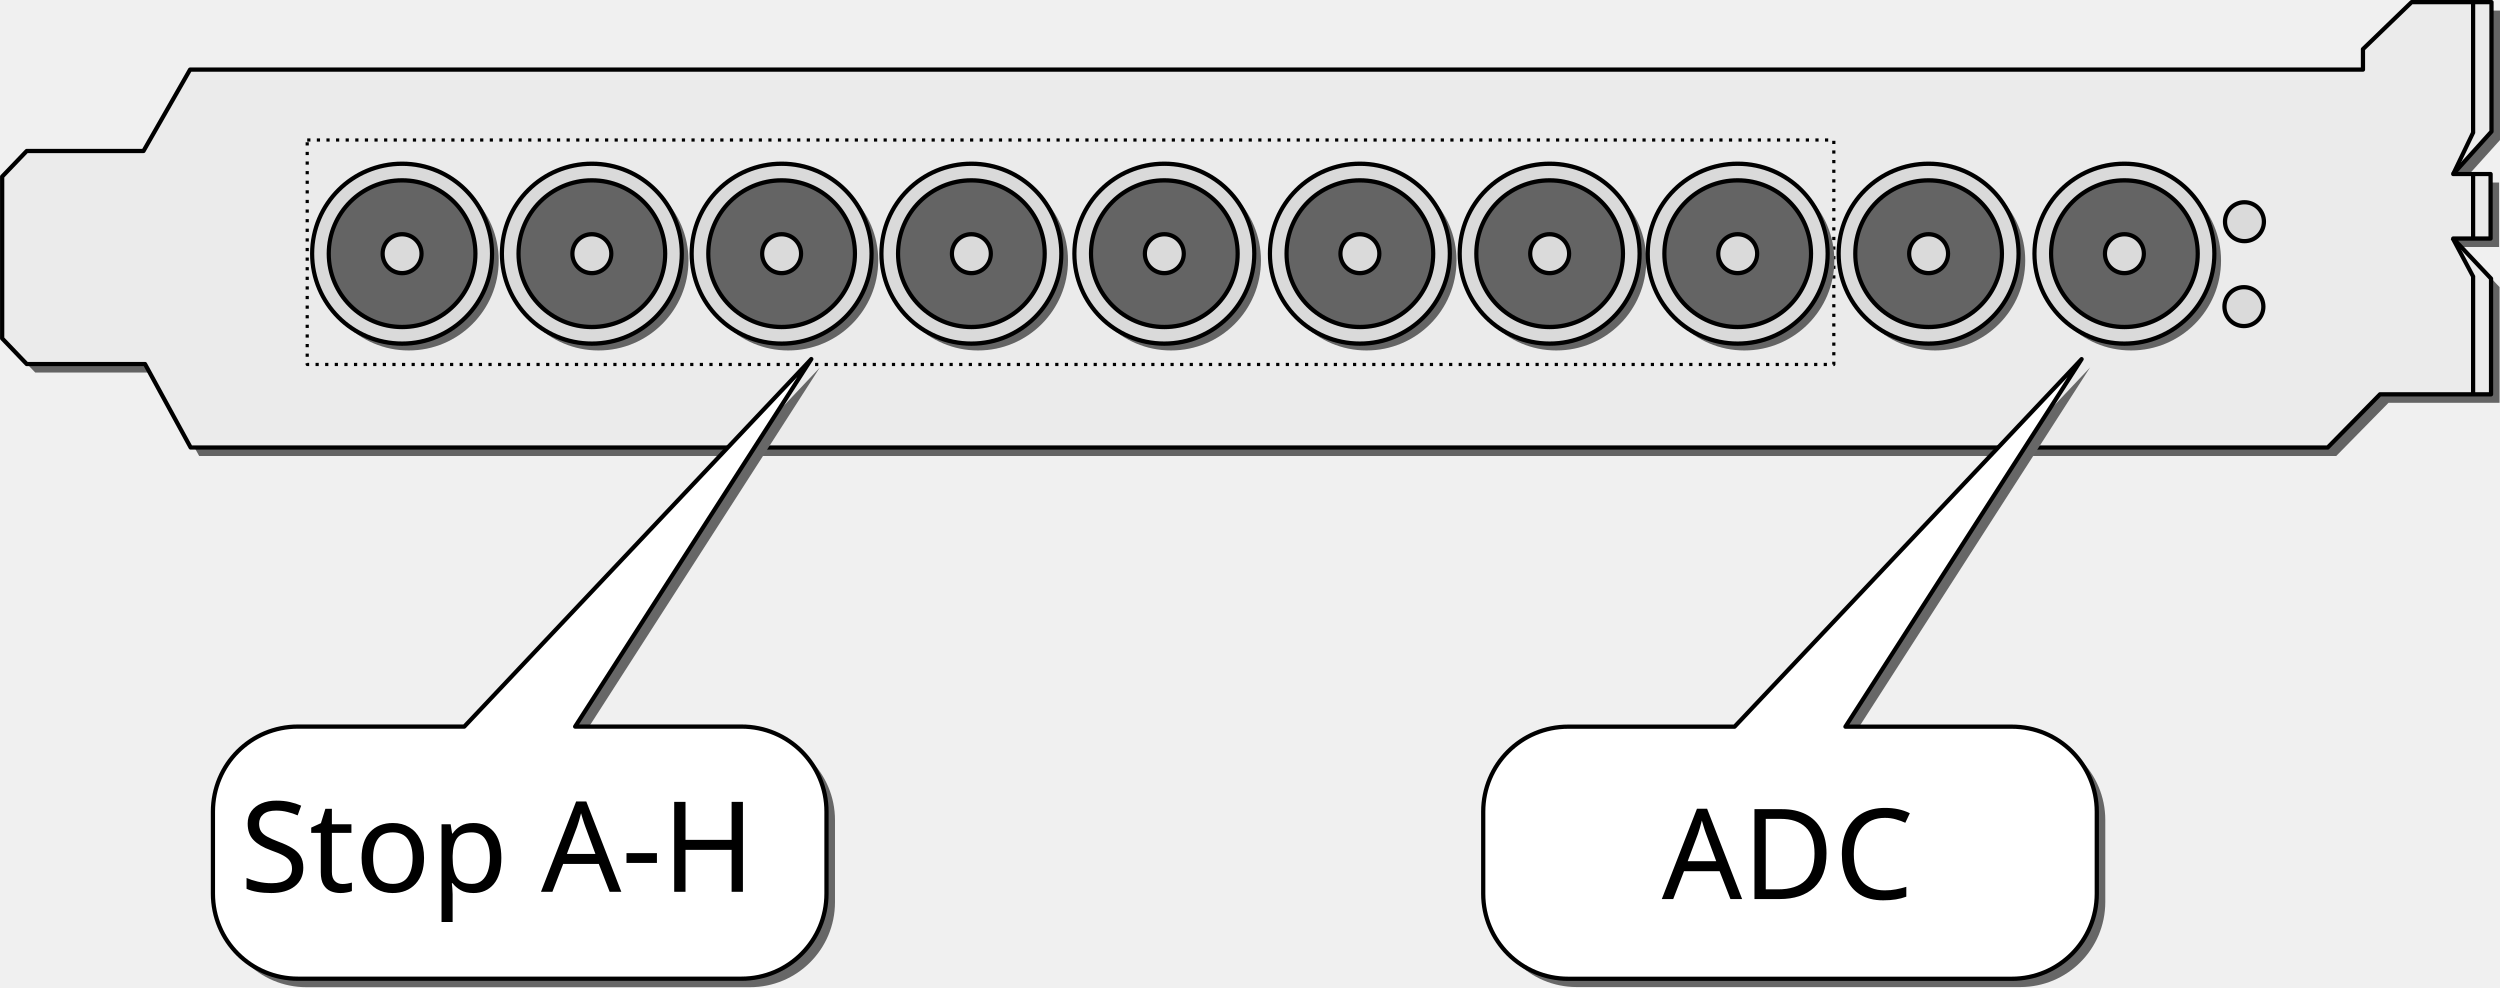
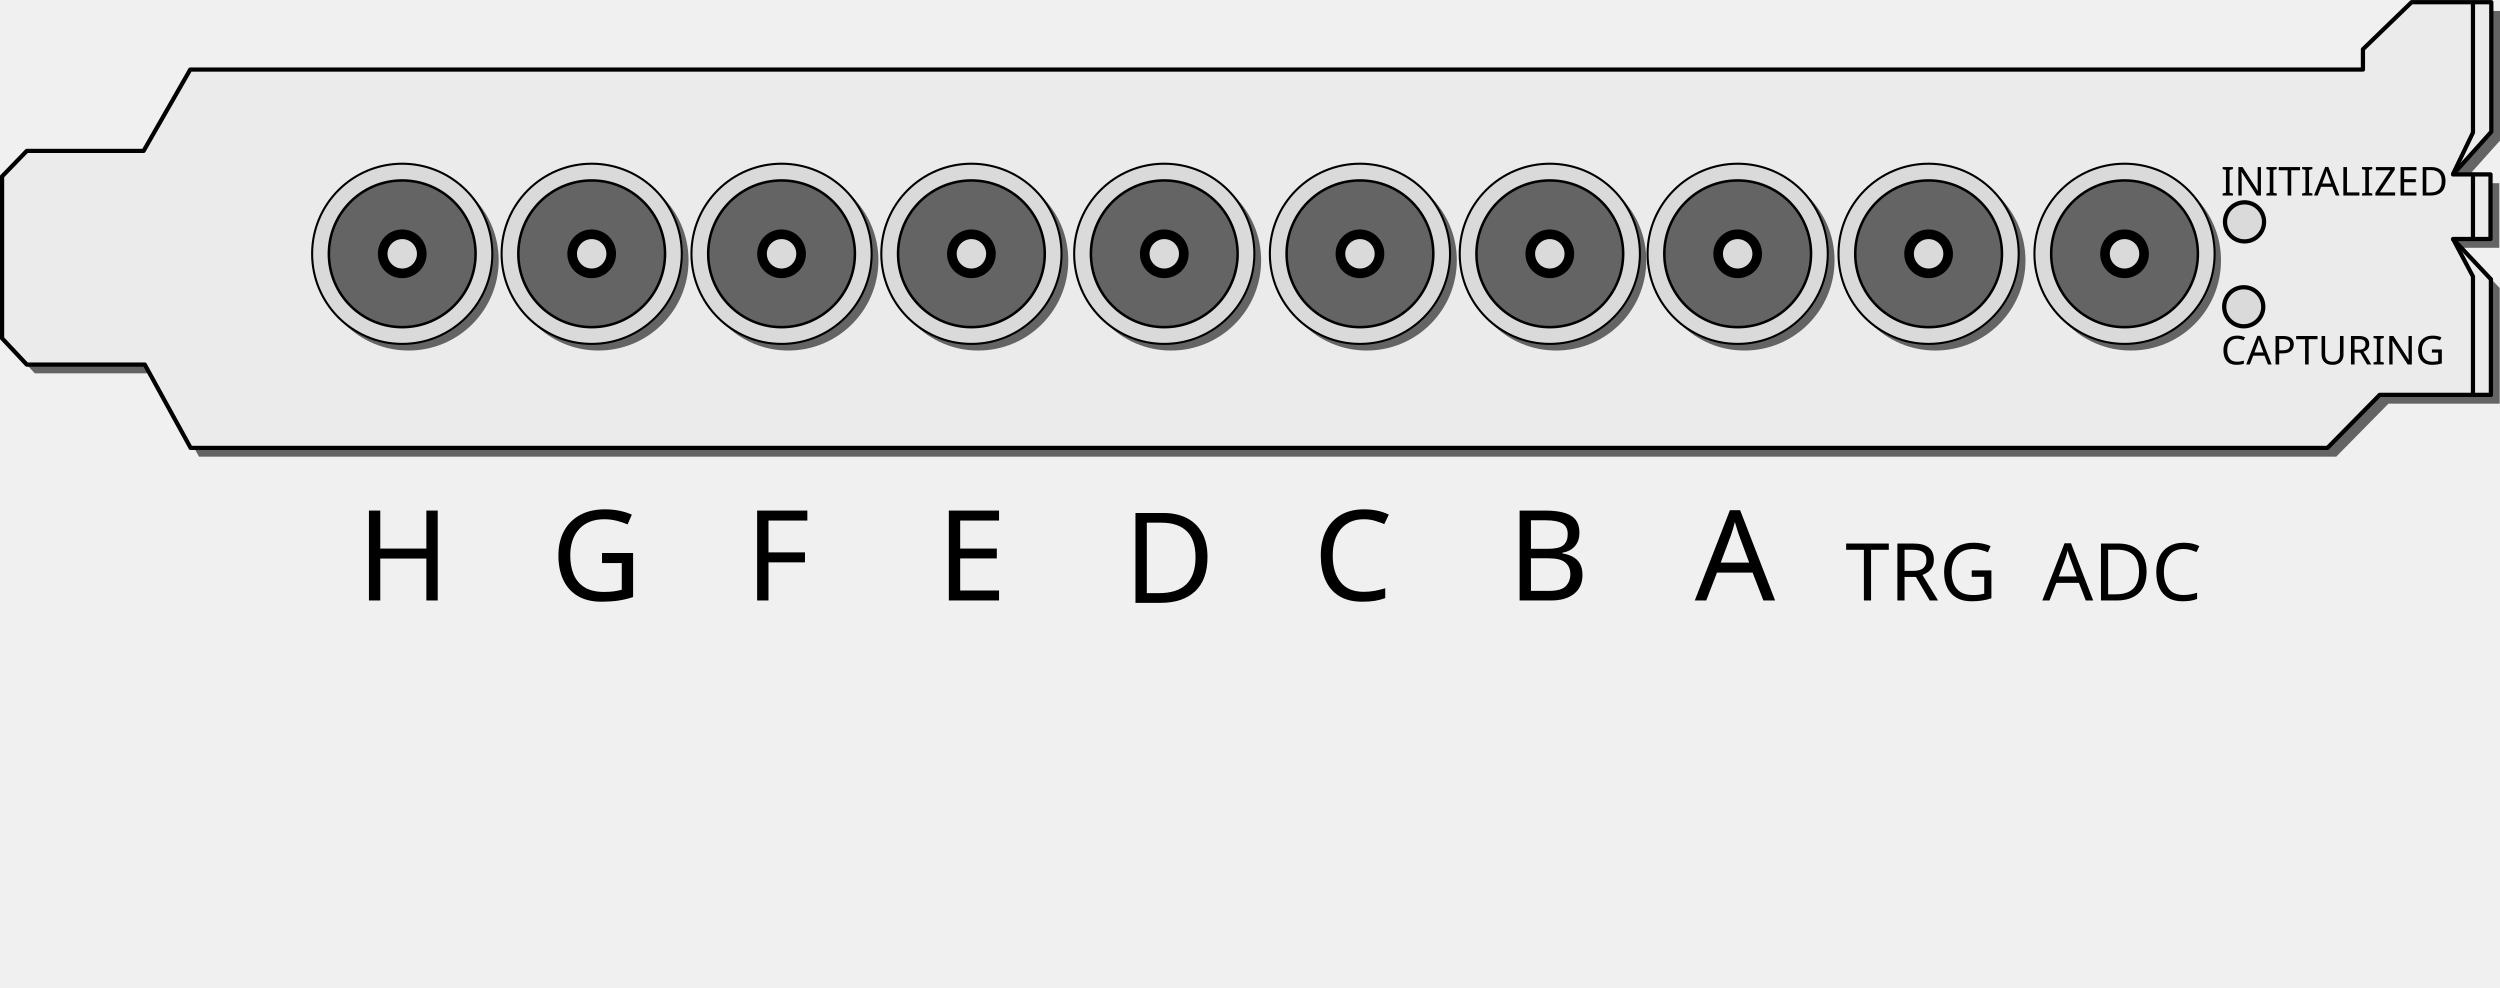
- <svg xmlns="http://www.w3.org/2000/svg" width="627.093" height="247.626" id="svg2" version="1.1" viewBox="0 0 587.9 232.15">
-   <defs id="defs4" />
+ <svg xmlns="http://www.w3.org/2000/svg" version="1.1" id="svg2" x="0px" y="0px" viewBox="0 0 627.1 247.6" style="enable-background:new 0 0 627.1 247.6;" xml:space="preserve">
+   <style type="text/css">
+ 	.st0{fill:#646464;}
+ 	.st1{fill:#EBEBEB;stroke:#000000;stroke-width:1.067;stroke-linecap:round;stroke-linejoin:round;stroke-miterlimit:4.267;}
+ 	.st2{fill:none;stroke:#000000;stroke-width:1.058;stroke-miterlimit:4.267;}
+ 	.st3{font-family:'AvenirNext-DemiBold';}
+ 	.st4{font-size:20px;}
+ 	
+ 		.st5{fill:none;stroke:#000000;stroke-width:0.803;stroke-linejoin:round;stroke-miterlimit:4.267;stroke-dasharray:0.803,1.607;}
+ 	.st6{fill:#DADADA;stroke:#000000;stroke-width:0.523;stroke-linecap:round;stroke-linejoin:round;}
+ 	.st7{fill:#646464;stroke:#000000;stroke-width:0.642;stroke-linecap:round;stroke-linejoin:round;}
+ 	.st8{fill:#DADADA;stroke:#000000;stroke-width:2.419;stroke-linecap:round;stroke-linejoin:round;}
+ 	.st9{fill:#DADADA;stroke:#000000;stroke-width:1.067;stroke-linecap:round;stroke-linejoin:round;stroke-miterlimit:4.267;}
+ 	.st10{font-size:31.578px;}
+ 	.st11{font-size:10px;}
+ </style>
  <g id="layer1" transform="translate(53.20497,-416.6387)">
    <g id="g2989" transform="translate(-146.4862,353.3909)">
-       <path style="fill:#646464;fill-opacity:1;stroke:none" d="m 95.791,144.831 v -38.055 l 5.776,-6.024 h 27.461 l 10.949,-19.134 h 510.98 v -4.819 L 662.402,65.744 H 681.181 V 96.181 l -9,9.992 h 8.787 v 15.165 h -8.787 l 8.894,9.425 v 27.213 h -26.114 l -12.295,12.508 H 140.118 l -10.736,-19.63 h -27.815 z" id="path3011" />
-       <path id="path3099" d="m 93.791,142.831 v -38.055 l 5.776,-6.024 H 127.028 L 137.976,79.618 H 648.957 V 74.799 L 660.402,63.744 H 679.181 V 94.181 l -9,9.992 h 8.787 v 15.165 h -8.787 l 8.894,9.425 v 27.213 h -26.114 l -12.295,12.508 H 138.118 L 127.382,148.854 H 99.567 Z" style="fill:#ebebeb;fill-opacity:1;stroke:#000000;stroke-width:1;stroke-linecap:round;stroke-linejoin:round;stroke-miterlimit:4;stroke-dasharray:none;stroke-opacity:1" />
-       <path id="path3101" d="m 674.858,63.957 v 30.472 l -4.677,9.744 v 0" style="fill:none;stroke:#000000;stroke-width:0.992px;stroke-linecap:butt;stroke-linejoin:miter;stroke-miterlimit:4;stroke-dasharray:none;stroke-opacity:1" />
-       <path id="path3103" d="M 674.858,119.169 V 103.898" style="fill:none;stroke:#000000;stroke-width:0.992px;stroke-linecap:butt;stroke-linejoin:miter;stroke-miterlimit:4;stroke-dasharray:none;stroke-opacity:1" />
-       <path id="path3105" d="m 674.858,155.976 v -27.709 l -4.819,-9.035" style="fill:none;stroke:#000000;stroke-width:0.992px;stroke-linecap:butt;stroke-linejoin:miter;stroke-miterlimit:4;stroke-dasharray:none;stroke-opacity:1" />
+       <path id="path3011" class="st0" d="M96,150.3v-40.6l6.2-6.4h29.3l11.7-20.4h545v-5.1l12.2-11.8    h20v32.5l-9.6,10.7h9.4v16.2h-9.4l9.5,10.1v29h-27.9l-13.1,13.3H143.2l-11.5-20.9h-29.7L96,150.3z" />
+       <path id="path3099" class="st1" d="M93.8,148.1v-40.6l6.2-6.4h29.3L141,80.7h545v-5.1l12.2-11.8    h20v32.5l-9.6,10.7h9.4v16.2h-9.4l9.5,10.1v29h-27.9l-13.1,13.3H141.1l-11.5-20.9H100L93.8,148.1z" />
+       <path id="path3101" class="st2" d="M713.6,64v32.5l-5,10.4l0,0" />
+       <path id="path3103" class="st2" d="M713.6,122.9v-16.3" />
+       <path id="path3105" class="st2" d="M713.6,162.2v-29.6l-5.1-9.6" />
      <g id="g3938" transform="matrix(-1,0,0,1,541.4911,0)">
-         <path style="fill:#676767;fill-opacity:1;stroke:none" d="m 337.031,236.112 h 13.036 26.071 c 11.08,0 20,8.92 20,20 v 19.286 c 0,11.08 -8.92,20 -20,20 H 271.853 c -11.08,0 -20,-8.92 -20,-20 V 256.112 c 0,-11.08 8.92,-20 20,-20 h 26.071 13.036 l -55.536,-86.429 z" id="path3932" />
-         <path id="rect3929" d="m 339.031,234.112 h 13.036 26.071 c 11.08,0 20,8.92 20,20 v 19.286 c 0,11.08 -8.92,20 -20,20 H 273.853 c -11.08,0 -20,-8.92 -20,-20 V 254.112 c 0,-11.08 8.92,-20 20,-20 h 26.071 13.036 l -55.536,-86.429 z" style="fill:#ffffff;fill-opacity:1;stroke:#000000;stroke-width:1;stroke-linecap:round;stroke-linejoin:round;stroke-miterlimit:4;stroke-opacity:1" />
-         <text xml:space="preserve" style="font-style:normal;font-weight:normal;font-size:29.605px;line-height:0%;font-family:sans-serif;letter-spacing:0px;word-spacing:0px;fill:#000000;fill-opacity:1;stroke:none;stroke-width:2.467" x="-391.745" y="272.959" id="text3781" transform="scale(-1,1)">
-           <tspan style="font-family:sans-serif;stroke-width:2.467" id="tspan3783" x="-391.745" y="272.959">Stop A-H</tspan>
-         </text>
-         <path style="fill:#676767;fill-opacity:1;stroke:none;stroke-width:1" d="m 38.309,236.078 h 13.036 26.071 c 11.08,0 20,8.92 20,20 v 19.286 c 0,11.08 -8.92,20 -20,20 h -104.286 c -11.08,0 -20,-8.92 -20,-20 v -19.286 c 0,-11.08 8.92,-20 20,-20 H -0.799 12.237 l -55.536,-86.429 z" id="path3932-0" />
-         <path id="rect3929-6" d="m 40.308,234.131 h 13.036 26.071 c 11.08,0 20,8.92 20,20 v 19.286 c 0,11.08 -8.92,20 -20,20 H -24.871 c -11.08,0 -20,-8.92 -20,-20 v -19.286 c 0,-11.08 8.92,-20 20,-20 h 26.071 13.036 l -55.536,-86.429 z" style="fill:#ffffff;fill-opacity:1;stroke:#000000;stroke-width:1;stroke-linecap:round;stroke-linejoin:round;stroke-miterlimit:4;stroke-opacity:1" />
-         <text xml:space="preserve" style="font-style:normal;font-weight:normal;font-size:29.605px;line-height:0%;font-family:sans-serif;letter-spacing:0px;word-spacing:0px;fill:#000000;fill-opacity:1;stroke:none;stroke-width:2.467" x="-57.422" y="274.672" id="text3781-9" transform="scale(-1,1)">
-           <tspan style="font-family:sans-serif;stroke-width:2.467" id="tspan3783-8" x="-57.422" y="274.672">ADC</tspan>
-         </text>
-         <rect style="fill:none;fill-opacity:1;stroke:#000000;stroke-width:0.753;stroke-linejoin:round;stroke-miterlimit:4;stroke-dasharray:0.753, 1.506;stroke-dashoffset:0;stroke-opacity:1" id="rect1105" width="358.996" height="52.779" x="-375.966" y="96.177" transform="scale(-1,1)" />
+         <text transform="matrix(-1 0 0 1 -64.0785 213.8694)" class="st3 st4">ADC</text>
+         <rect id="rect1105" x="-11.8" y="154.7" class="st5" width="382.9" height="-56.3" />
      </g>
      <g id="g3991" transform="translate(-12.875,0.1136962)">
-         <g style="fill:#dadada;fill-opacity:1" id="g3921-2-2" transform="translate(98.25,-202.5355)">
-           <ellipse style="fill:#646464;fill-opacity:1;stroke:none" id="path3923-7-6" transform="matrix(1.880158,0,0,1.941802,-29.93,12.42153)" cx="71.25" cy="161.969" rx="11.25" ry="10.893" />
+         <g id="g3921-2-2" transform="translate(98.25,-202.5355)">
+           <ellipse id="path3923-7-6" class="st0" cx="110.4" cy="331" rx="22.6" ry="22.6" />
        </g>
-         <g style="fill:#dadada;fill-opacity:1" id="g3921-2" transform="translate(-7.749998)">
-           <ellipse style="fill:#dadada;fill-opacity:1;stroke:#000000;stroke-width:0.523;stroke-linecap:round;stroke-linejoin:round;stroke-miterlimit:4;stroke-dasharray:none;stroke-opacity:1" id="path3923-7" transform="matrix(1.880158,0,0,1.941802,74.49857,-191.7213)" cx="71.25" cy="161.969" rx="11.25" ry="10.893" />
-           <ellipse style="fill:#646464;fill-opacity:1;stroke:#000000;stroke-width:0.642;stroke-linecap:round;stroke-linejoin:round;stroke-miterlimit:4;stroke-dasharray:none;stroke-opacity:1" id="path3925-7" transform="matrix(1.532833,0,0,1.583089,99.2455,-133.621)" cx="71.25" cy="161.969" rx="11.25" ry="10.893" />
-           <ellipse style="fill:#dadada;fill-opacity:1;stroke:#000000;stroke-width:2.419;stroke-linecap:round;stroke-linejoin:round;stroke-miterlimit:4;stroke-dasharray:none;stroke-opacity:1" id="path3927-1" transform="matrix(0.406753,0,0,0.4200892,179.4787,54.74865)" cx="71.25" cy="161.969" rx="11.25" ry="10.893" />
+         <g id="g3921-2" transform="translate(-7.749998)">
+           <ellipse id="path3923-7" class="st6" cx="214.8" cy="126.8" rx="22.6" ry="22.6" />
+           <ellipse id="path3925-7" class="st7" cx="214.8" cy="126.8" rx="18.4" ry="18.4" />
+           <ellipse id="path3927-1" class="st8" cx="214.8" cy="126.8" rx="4.9" ry="4.9" />
        </g>
      </g>
      <g id="g3999" transform="translate(31.75001,0.1136962)">
-         <g transform="translate(98.25,-202.5355)" id="g4001" style="fill:#dadada;fill-opacity:1">
-           <ellipse transform="matrix(1.880158,0,0,1.941802,-29.93,12.42153)" id="path4003" style="fill:#646464;fill-opacity:1;stroke:none" cx="71.25" cy="161.969" rx="11.25" ry="10.893" />
+         <g id="g4001" transform="translate(98.25,-202.5355)">
+           <ellipse id="path4003" class="st0" cx="113.4" cy="331" rx="22.6" ry="22.6" />
        </g>
-         <g transform="translate(-7.749998)" id="g4005" style="fill:#dadada;fill-opacity:1">
-           <ellipse transform="matrix(1.880158,0,0,1.941802,74.49857,-191.7213)" id="path4007" style="fill:#dadada;fill-opacity:1;stroke:#000000;stroke-width:0.523;stroke-linecap:round;stroke-linejoin:round;stroke-miterlimit:4;stroke-dasharray:none;stroke-opacity:1" cx="71.25" cy="161.969" rx="11.25" ry="10.893" />
-           <ellipse transform="matrix(1.532833,0,0,1.583089,99.2455,-133.621)" id="path4009" style="fill:#646464;fill-opacity:1;stroke:#000000;stroke-width:0.642;stroke-linecap:round;stroke-linejoin:round;stroke-miterlimit:4;stroke-dasharray:none;stroke-opacity:1" cx="71.25" cy="161.969" rx="11.25" ry="10.893" />
-           <ellipse transform="matrix(0.406753,0,0,0.4200892,179.4787,54.74865)" id="path4011" style="fill:#dadada;fill-opacity:1;stroke:#000000;stroke-width:2.419;stroke-linecap:round;stroke-linejoin:round;stroke-miterlimit:4;stroke-dasharray:none;stroke-opacity:1" cx="71.25" cy="161.969" rx="11.25" ry="10.893" />
+         <g id="g4005" transform="translate(-7.749998)">
+           <ellipse id="path4007" class="st6" cx="217.7" cy="126.8" rx="22.6" ry="22.6" />
+           <ellipse id="path4009" class="st7" cx="217.7" cy="126.8" rx="18.4" ry="18.4" />
+           <ellipse id="path4011" class="st8" cx="217.7" cy="126.8" rx="4.9" ry="4.9" />
        </g>
      </g>
-       <g transform="translate(76.37501,0.1136962)" id="g4013">
-         <g style="fill:#dadada;fill-opacity:1" id="g4015" transform="translate(98.25,-202.5355)">
-           <ellipse style="fill:#646464;fill-opacity:1;stroke:none" id="path4017" transform="matrix(1.880158,0,0,1.941802,-29.93,12.42153)" cx="71.25" cy="161.969" rx="11.25" ry="10.893" />
+       <g id="g4013" transform="translate(76.37501,0.1136962)">
+         <g id="g4015" transform="translate(98.25,-202.5355)">
+           <ellipse id="path4017" class="st0" cx="116.4" cy="331" rx="22.6" ry="22.6" />
        </g>
-         <g style="fill:#dadada;fill-opacity:1" id="g4019" transform="translate(-7.749998)">
-           <ellipse style="fill:#dadada;fill-opacity:1;stroke:#000000;stroke-width:0.523;stroke-linecap:round;stroke-linejoin:round;stroke-miterlimit:4;stroke-dasharray:none;stroke-opacity:1" id="path4021" transform="matrix(1.880158,0,0,1.941802,74.49857,-191.7213)" cx="71.25" cy="161.969" rx="11.25" ry="10.893" />
-           <ellipse style="fill:#646464;fill-opacity:1;stroke:#000000;stroke-width:0.642;stroke-linecap:round;stroke-linejoin:round;stroke-miterlimit:4;stroke-dasharray:none;stroke-opacity:1" id="path4023" transform="matrix(1.532833,0,0,1.583089,99.2455,-133.621)" cx="71.25" cy="161.969" rx="11.25" ry="10.893" />
-           <ellipse style="fill:#dadada;fill-opacity:1;stroke:#000000;stroke-width:2.419;stroke-linecap:round;stroke-linejoin:round;stroke-miterlimit:4;stroke-dasharray:none;stroke-opacity:1" id="path4025" transform="matrix(0.406753,0,0,0.4200892,179.4787,54.74865)" cx="71.25" cy="161.969" rx="11.25" ry="10.893" />
+         <g id="g4019" transform="translate(-7.749998)">
+           <ellipse id="path4021" class="st6" cx="220.7" cy="126.8" rx="22.6" ry="22.6" />
+           <ellipse id="path4023" class="st7" cx="220.7" cy="126.8" rx="18.4" ry="18.4" />
+           <ellipse id="path4025" class="st8" cx="220.7" cy="126.8" rx="4.9" ry="4.9" />
        </g>
      </g>
      <g id="g4027" transform="translate(121,0.1136962)">
-         <g transform="translate(98.25,-202.5355)" id="g4029" style="fill:#dadada;fill-opacity:1">
-           <ellipse transform="matrix(1.880158,0,0,1.941802,-29.93,12.42153)" id="path4031" style="fill:#646464;fill-opacity:1;stroke:none" cx="71.25" cy="161.969" rx="11.25" ry="10.893" />
+         <g id="g4029" transform="translate(98.25,-202.5355)">
+           <ellipse id="path4031" class="st0" cx="119.4" cy="331" rx="22.6" ry="22.6" />
        </g>
-         <g transform="translate(-7.749998)" id="g4033" style="fill:#dadada;fill-opacity:1">
-           <ellipse transform="matrix(1.880158,0,0,1.941802,74.49857,-191.7213)" id="path4035" style="fill:#dadada;fill-opacity:1;stroke:#000000;stroke-width:0.523;stroke-linecap:round;stroke-linejoin:round;stroke-miterlimit:4;stroke-dasharray:none;stroke-opacity:1" cx="71.25" cy="161.969" rx="11.25" ry="10.893" />
-           <ellipse transform="matrix(1.532833,0,0,1.583089,99.2455,-133.621)" id="path4037" style="fill:#646464;fill-opacity:1;stroke:#000000;stroke-width:0.642;stroke-linecap:round;stroke-linejoin:round;stroke-miterlimit:4;stroke-dasharray:none;stroke-opacity:1" cx="71.25" cy="161.969" rx="11.25" ry="10.893" />
-           <ellipse transform="matrix(0.406753,0,0,0.4200892,179.4787,54.74865)" id="path4039" style="fill:#dadada;fill-opacity:1;stroke:#000000;stroke-width:2.419;stroke-linecap:round;stroke-linejoin:round;stroke-miterlimit:4;stroke-dasharray:none;stroke-opacity:1" cx="71.25" cy="161.969" rx="11.25" ry="10.893" />
+         <g id="g4033" transform="translate(-7.749998)">
+           <ellipse id="path4035" class="st6" cx="223.7" cy="126.8" rx="22.6" ry="22.6" />
+           <ellipse id="path4037" class="st7" cx="223.7" cy="126.8" rx="18.4" ry="18.4" />
+           <ellipse id="path4039" class="st8" cx="223.7" cy="126.8" rx="4.9" ry="4.9" />
        </g>
      </g>
-       <g transform="translate(166.375,0.1136962)" id="g4041">
-         <g style="fill:#dadada;fill-opacity:1" id="g4043" transform="translate(98.25,-202.5355)">
-           <ellipse style="fill:#646464;fill-opacity:1;stroke:none" id="path4045" transform="matrix(1.880158,0,0,1.941802,-29.93,12.42153)" cx="71.25" cy="161.969" rx="11.25" ry="10.893" />
+       <g id="g4041" transform="translate(166.375,0.1136962)">
+         <g id="g4043" transform="translate(98.25,-202.5355)">
+           <ellipse id="path4045" class="st0" cx="122.4" cy="331" rx="22.6" ry="22.6" />
        </g>
-         <g style="fill:#dadada;fill-opacity:1" id="g4047" transform="translate(-7.749998)">
-           <ellipse style="fill:#dadada;fill-opacity:1;stroke:#000000;stroke-width:0.523;stroke-linecap:round;stroke-linejoin:round;stroke-miterlimit:4;stroke-dasharray:none;stroke-opacity:1" id="path4049" transform="matrix(1.880158,0,0,1.941802,74.49857,-191.7213)" cx="71.25" cy="161.969" rx="11.25" ry="10.893" />
-           <ellipse style="fill:#646464;fill-opacity:1;stroke:#000000;stroke-width:0.642;stroke-linecap:round;stroke-linejoin:round;stroke-miterlimit:4;stroke-dasharray:none;stroke-opacity:1" id="path4051" transform="matrix(1.532833,0,0,1.583089,99.2455,-133.621)" cx="71.25" cy="161.969" rx="11.25" ry="10.893" />
-           <ellipse style="fill:#dadada;fill-opacity:1;stroke:#000000;stroke-width:2.419;stroke-linecap:round;stroke-linejoin:round;stroke-miterlimit:4;stroke-dasharray:none;stroke-opacity:1" id="path4053" transform="matrix(0.406753,0,0,0.4200892,179.4787,54.74865)" cx="71.25" cy="161.969" rx="11.25" ry="10.893" />
+         <g id="g4047" transform="translate(-7.749998)">
+           <ellipse id="path4049" class="st6" cx="226.7" cy="126.8" rx="22.6" ry="22.6" />
+           <ellipse id="path4051" class="st7" cx="226.7" cy="126.8" rx="18.4" ry="18.4" />
+           <ellipse id="path4053" class="st8" cx="226.7" cy="126.8" rx="4.9" ry="4.9" />
        </g>
      </g>
      <g id="g3991-4" transform="translate(212.3621,0.1136962)">
-         <g style="fill:#dadada;fill-opacity:1" id="g3921-2-2-9" transform="translate(98.25,-202.5355)">
-           <ellipse style="fill:#646464;fill-opacity:1;stroke:none" id="path3923-7-6-2" transform="matrix(1.880158,0,0,1.941802,-29.93,12.42153)" cx="71.25" cy="161.969" rx="11.25" ry="10.893" />
+         <g id="g3921-2-2-9" transform="translate(98.25,-202.5355)">
+           <ellipse id="path3923-7-6-2" class="st0" cx="125.5" cy="331" rx="22.6" ry="22.6" />
        </g>
-         <g style="fill:#dadada;fill-opacity:1" id="g3921-2-0" transform="translate(-7.749998)">
-           <ellipse style="fill:#dadada;fill-opacity:1;stroke:#000000;stroke-width:0.523;stroke-linecap:round;stroke-linejoin:round;stroke-miterlimit:4;stroke-dasharray:none;stroke-opacity:1" id="path3923-7-8" transform="matrix(1.880158,0,0,1.941802,74.49857,-191.7213)" cx="71.25" cy="161.969" rx="11.25" ry="10.893" />
-           <ellipse style="fill:#646464;fill-opacity:1;stroke:#000000;stroke-width:0.642;stroke-linecap:round;stroke-linejoin:round;stroke-miterlimit:4;stroke-dasharray:none;stroke-opacity:1" id="path3925-7-2" transform="matrix(1.532833,0,0,1.583089,99.2455,-133.621)" cx="71.25" cy="161.969" rx="11.25" ry="10.893" />
-           <ellipse style="fill:#dadada;fill-opacity:1;stroke:#000000;stroke-width:2.419;stroke-linecap:round;stroke-linejoin:round;stroke-miterlimit:4;stroke-dasharray:none;stroke-opacity:1" id="path3927-1-1" transform="matrix(0.406753,0,0,0.4200892,179.4787,54.74865)" cx="71.25" cy="161.969" rx="11.25" ry="10.893" />
+         <g id="g3921-2-0" transform="translate(-7.749998)">
+           <ellipse id="path3923-7-8" class="st6" cx="229.8" cy="126.8" rx="22.6" ry="22.6" />
+           <ellipse id="path3925-7-2" class="st7" cx="229.8" cy="126.8" rx="18.4" ry="18.4" />
+           <ellipse id="path3927-1-1" class="st8" cx="229.8" cy="126.8" rx="4.9" ry="4.9" />
        </g>
      </g>
      <g id="g3999-2" transform="translate(256.9871,0.1136962)">
-         <g transform="translate(98.25,-202.5355)" id="g4001-2" style="fill:#dadada;fill-opacity:1">
-           <ellipse transform="matrix(1.880158,0,0,1.941802,-29.93,12.42153)" id="path4003-6" style="fill:#646464;fill-opacity:1;stroke:none" cx="71.25" cy="161.969" rx="11.25" ry="10.893" />
+         <g id="g4001-2" transform="translate(98.25,-202.5355)">
+           <ellipse id="path4003-6" class="st0" cx="128.4" cy="331" rx="22.6" ry="22.6" />
        </g>
-         <g transform="translate(-7.749998)" id="g4005-5" style="fill:#dadada;fill-opacity:1">
-           <ellipse transform="matrix(1.880158,0,0,1.941802,74.49857,-191.7213)" id="path4007-2" style="fill:#dadada;fill-opacity:1;stroke:#000000;stroke-width:0.523;stroke-linecap:round;stroke-linejoin:round;stroke-miterlimit:4;stroke-dasharray:none;stroke-opacity:1" cx="71.25" cy="161.969" rx="11.25" ry="10.893" />
-           <ellipse transform="matrix(1.532833,0,0,1.583089,99.2455,-133.621)" id="path4009-3" style="fill:#646464;fill-opacity:1;stroke:#000000;stroke-width:0.642;stroke-linecap:round;stroke-linejoin:round;stroke-miterlimit:4;stroke-dasharray:none;stroke-opacity:1" cx="71.25" cy="161.969" rx="11.25" ry="10.893" />
-           <ellipse transform="matrix(0.406753,0,0,0.4200892,179.4787,54.74865)" id="path4011-4" style="fill:#dadada;fill-opacity:1;stroke:#000000;stroke-width:2.419;stroke-linecap:round;stroke-linejoin:round;stroke-miterlimit:4;stroke-dasharray:none;stroke-opacity:1" cx="71.25" cy="161.969" rx="11.25" ry="10.893" />
+         <g id="g4005-5" transform="translate(-7.749998)">
+           <ellipse id="path4007-2" class="st6" cx="232.8" cy="126.8" rx="22.6" ry="22.6" />
+           <ellipse id="path4009-3" class="st7" cx="232.8" cy="126.8" rx="18.4" ry="18.4" />
+           <ellipse id="path4011-4" class="st8" cx="232.8" cy="126.8" rx="4.9" ry="4.9" />
        </g>
      </g>
-       <g transform="translate(301.2103,0.1136962)" id="g4013-1">
-         <g style="fill:#dadada;fill-opacity:1" id="g4015-8" transform="translate(98.25,-202.5355)">
-           <ellipse style="fill:#646464;fill-opacity:1;stroke:none" id="path4017-1" transform="matrix(1.880158,0,0,1.941802,-29.93,12.42153)" cx="71.25" cy="161.969" rx="11.25" ry="10.893" />
+       <g id="g4013-1" transform="translate(301.2103,0.1136962)">
+         <g id="g4015-8" transform="translate(98.25,-202.5355)">
+           <ellipse id="path4017-1" class="st0" cx="131.4" cy="331" rx="22.6" ry="22.6" />
        </g>
-         <g style="fill:#dadada;fill-opacity:1" id="g4019-6" transform="translate(-7.749998)">
-           <ellipse style="fill:#dadada;fill-opacity:1;stroke:#000000;stroke-width:0.523;stroke-linecap:round;stroke-linejoin:round;stroke-miterlimit:4;stroke-dasharray:none;stroke-opacity:1" id="path4021-2" transform="matrix(1.880158,0,0,1.941802,74.49857,-191.7213)" cx="71.25" cy="161.969" rx="11.25" ry="10.893" />
-           <ellipse style="fill:#646464;fill-opacity:1;stroke:#000000;stroke-width:0.642;stroke-linecap:round;stroke-linejoin:round;stroke-miterlimit:4;stroke-dasharray:none;stroke-opacity:1" id="path4023-3" transform="matrix(1.532833,0,0,1.583089,99.2455,-133.621)" cx="71.25" cy="161.969" rx="11.25" ry="10.893" />
-           <ellipse style="fill:#dadada;fill-opacity:1;stroke:#000000;stroke-width:2.419;stroke-linecap:round;stroke-linejoin:round;stroke-miterlimit:4;stroke-dasharray:none;stroke-opacity:1" id="path4025-4" transform="matrix(0.406753,0,0,0.4200892,179.4787,54.74865)" cx="71.25" cy="161.969" rx="11.25" ry="10.893" />
+         <g id="g4019-6" transform="translate(-7.749998)">
+           <ellipse id="path4021-2" class="st6" cx="235.7" cy="126.8" rx="22.6" ry="22.6" />
+           <ellipse id="path4023-3" class="st7" cx="235.7" cy="126.8" rx="18.4" ry="18.4" />
+           <ellipse id="path4025-4" class="st8" cx="235.7" cy="126.8" rx="4.9" ry="4.9" />
        </g>
      </g>
      <g id="g4027-6" transform="translate(346.1031,0.1136962)">
-         <g transform="translate(98.25,-202.5355)" id="g4029-6" style="fill:#dadada;fill-opacity:1">
-           <ellipse transform="matrix(1.880158,0,0,1.941802,-29.93,12.42153)" id="path4031-0" style="fill:#646464;fill-opacity:1;stroke:none" cx="71.25" cy="161.969" rx="11.25" ry="10.893" />
+         <g id="g4029-6" transform="translate(98.25,-202.5355)">
+           <ellipse id="path4031-0" class="st0" cx="134.4" cy="331" rx="22.6" ry="22.6" />
        </g>
-         <g transform="translate(-7.749998)" id="g4033-6" style="fill:#dadada;fill-opacity:1">
-           <ellipse transform="matrix(1.880158,0,0,1.941802,74.49857,-191.7213)" id="path4035-4" style="fill:#dadada;fill-opacity:1;stroke:#000000;stroke-width:0.523;stroke-linecap:round;stroke-linejoin:round;stroke-miterlimit:4;stroke-dasharray:none;stroke-opacity:1" cx="71.25" cy="161.969" rx="11.25" ry="10.893" />
-           <ellipse transform="matrix(1.532833,0,0,1.583089,99.2455,-133.621)" id="path4037-0" style="fill:#646464;fill-opacity:1;stroke:#000000;stroke-width:0.642;stroke-linecap:round;stroke-linejoin:round;stroke-miterlimit:4;stroke-dasharray:none;stroke-opacity:1" cx="71.25" cy="161.969" rx="11.25" ry="10.893" />
-           <ellipse transform="matrix(0.406753,0,0,0.4200892,179.4787,54.74865)" id="path4039-3" style="fill:#dadada;fill-opacity:1;stroke:#000000;stroke-width:2.419;stroke-linecap:round;stroke-linejoin:round;stroke-miterlimit:4;stroke-dasharray:none;stroke-opacity:1" cx="71.25" cy="161.969" rx="11.25" ry="10.893" />
+         <g id="g4033-6" transform="translate(-7.749998)">
+           <ellipse id="path4035-4" class="st6" cx="238.7" cy="126.8" rx="22.6" ry="22.6" />
+           <ellipse id="path4037-0" class="st7" cx="238.7" cy="126.8" rx="18.4" ry="18.4" />
+           <ellipse id="path4039-3" class="st8" cx="238.7" cy="126.8" rx="4.9" ry="4.9" />
        </g>
      </g>
-       <g transform="translate(392.1478,0.1136962)" id="g4041-3">
-         <g style="fill:#dadada;fill-opacity:1" id="g4043-9" transform="translate(98.25,-202.5355)">
-           <ellipse style="fill:#646464;fill-opacity:1;stroke:none" id="path4045-8" transform="matrix(1.880158,0,0,1.941802,-29.93,12.42153)" cx="71.25" cy="161.969" rx="11.25" ry="10.893" />
+       <g id="g4041-3" transform="translate(392.1478,0.1136962)">
+         <g id="g4043-9" transform="translate(98.25,-202.5355)">
+           <ellipse id="path4045-8" class="st0" cx="137.4" cy="331" rx="22.6" ry="22.6" />
        </g>
-         <g style="fill:#dadada;fill-opacity:1" id="g4047-7" transform="translate(-7.749998)">
-           <ellipse style="fill:#dadada;fill-opacity:1;stroke:#000000;stroke-width:0.523;stroke-linecap:round;stroke-linejoin:round;stroke-miterlimit:4;stroke-dasharray:none;stroke-opacity:1" id="path4049-1" transform="matrix(1.880158,0,0,1.941802,74.49857,-191.7213)" cx="71.25" cy="161.969" rx="11.25" ry="10.893" />
-           <ellipse style="fill:#646464;fill-opacity:1;stroke:#000000;stroke-width:0.642;stroke-linecap:round;stroke-linejoin:round;stroke-miterlimit:4;stroke-dasharray:none;stroke-opacity:1" id="path4051-8" transform="matrix(1.532833,0,0,1.583089,99.2455,-133.621)" cx="71.25" cy="161.969" rx="11.25" ry="10.893" />
-           <ellipse style="fill:#dadada;fill-opacity:1;stroke:#000000;stroke-width:2.419;stroke-linecap:round;stroke-linejoin:round;stroke-miterlimit:4;stroke-dasharray:none;stroke-opacity:1" id="path4053-2" transform="matrix(0.406753,0,0,0.4200892,179.4787,54.74865)" cx="71.25" cy="161.969" rx="11.25" ry="10.893" />
+         <g id="g4047-7" transform="translate(-7.749998)">
+           <ellipse id="path4049-1" class="st6" cx="241.8" cy="126.8" rx="22.6" ry="22.6" />
+           <ellipse id="path4051-8" class="st7" cx="241.8" cy="126.8" rx="18.4" ry="18.4" />
+           <ellipse id="path4053-2" class="st8" cx="241.8" cy="126.8" rx="4.9" ry="4.9" />
        </g>
      </g>
-       <circle style="fill:#dadada;fill-opacity:1;stroke:#000000;stroke-width:1;stroke-linecap:round;stroke-linejoin:round;stroke-miterlimit:4;stroke-dasharray:none;stroke-opacity:1" id="path4053-2-2" cx="621.09" cy="115.383" r="4.576" />
-       <circle style="fill:#dadada;fill-opacity:1;stroke:#000000;stroke-width:1;stroke-linecap:round;stroke-linejoin:round;stroke-miterlimit:4;stroke-dasharray:none;stroke-opacity:1" id="path4053-2-2-6" cx="620.96" cy="135.353" r="4.576" />
+       <circle id="path4053-2-2" class="st9" cx="656.3" cy="118.9" r="4.9" />
+       <circle id="path4053-2-2-6" class="st9" cx="656.1" cy="140.2" r="4.9" />
    </g>
  </g>
+   <text transform="matrix(1 0 0 1 462.8812 150.6211)" class="st3 st4">TRG</text>
+   <text transform="matrix(1 0 0 1 425.122 150.6209)" class="st3 st10">A</text>
+   <text transform="matrix(1 0 0 1 378.1204 150.6208)" class="st3 st10">B</text>
+   <text transform="matrix(1 0 0 1 329.3799 150.6208)" class="st3 st10">C</text>
+   <text transform="matrix(1 0 0 1 281.7597 151.221)" class="st3 st10">D</text>
+   <text transform="matrix(1 0 0 1 234.9448 150.6209)" class="st3 st10">E</text>
+   <text transform="matrix(1 0 0 1 186.8597 150.6215)" class="st3 st10">F</text>
+   <text transform="matrix(1 0 0 1 138.1521 150.6206)" class="st3 st10">G</text>
+   <text transform="matrix(1 0 0 1 89.4811 150.6214)" class="st3 st10">H</text>
+   <text transform="matrix(1 0 0 1 557.1198 49.0522)" class="st3 st11">INITIALIZED</text>
+   <text transform="matrix(1 0 0 1 557.1195 91.4218)" class="st3 st11">CAPTURING</text>
</svg>
